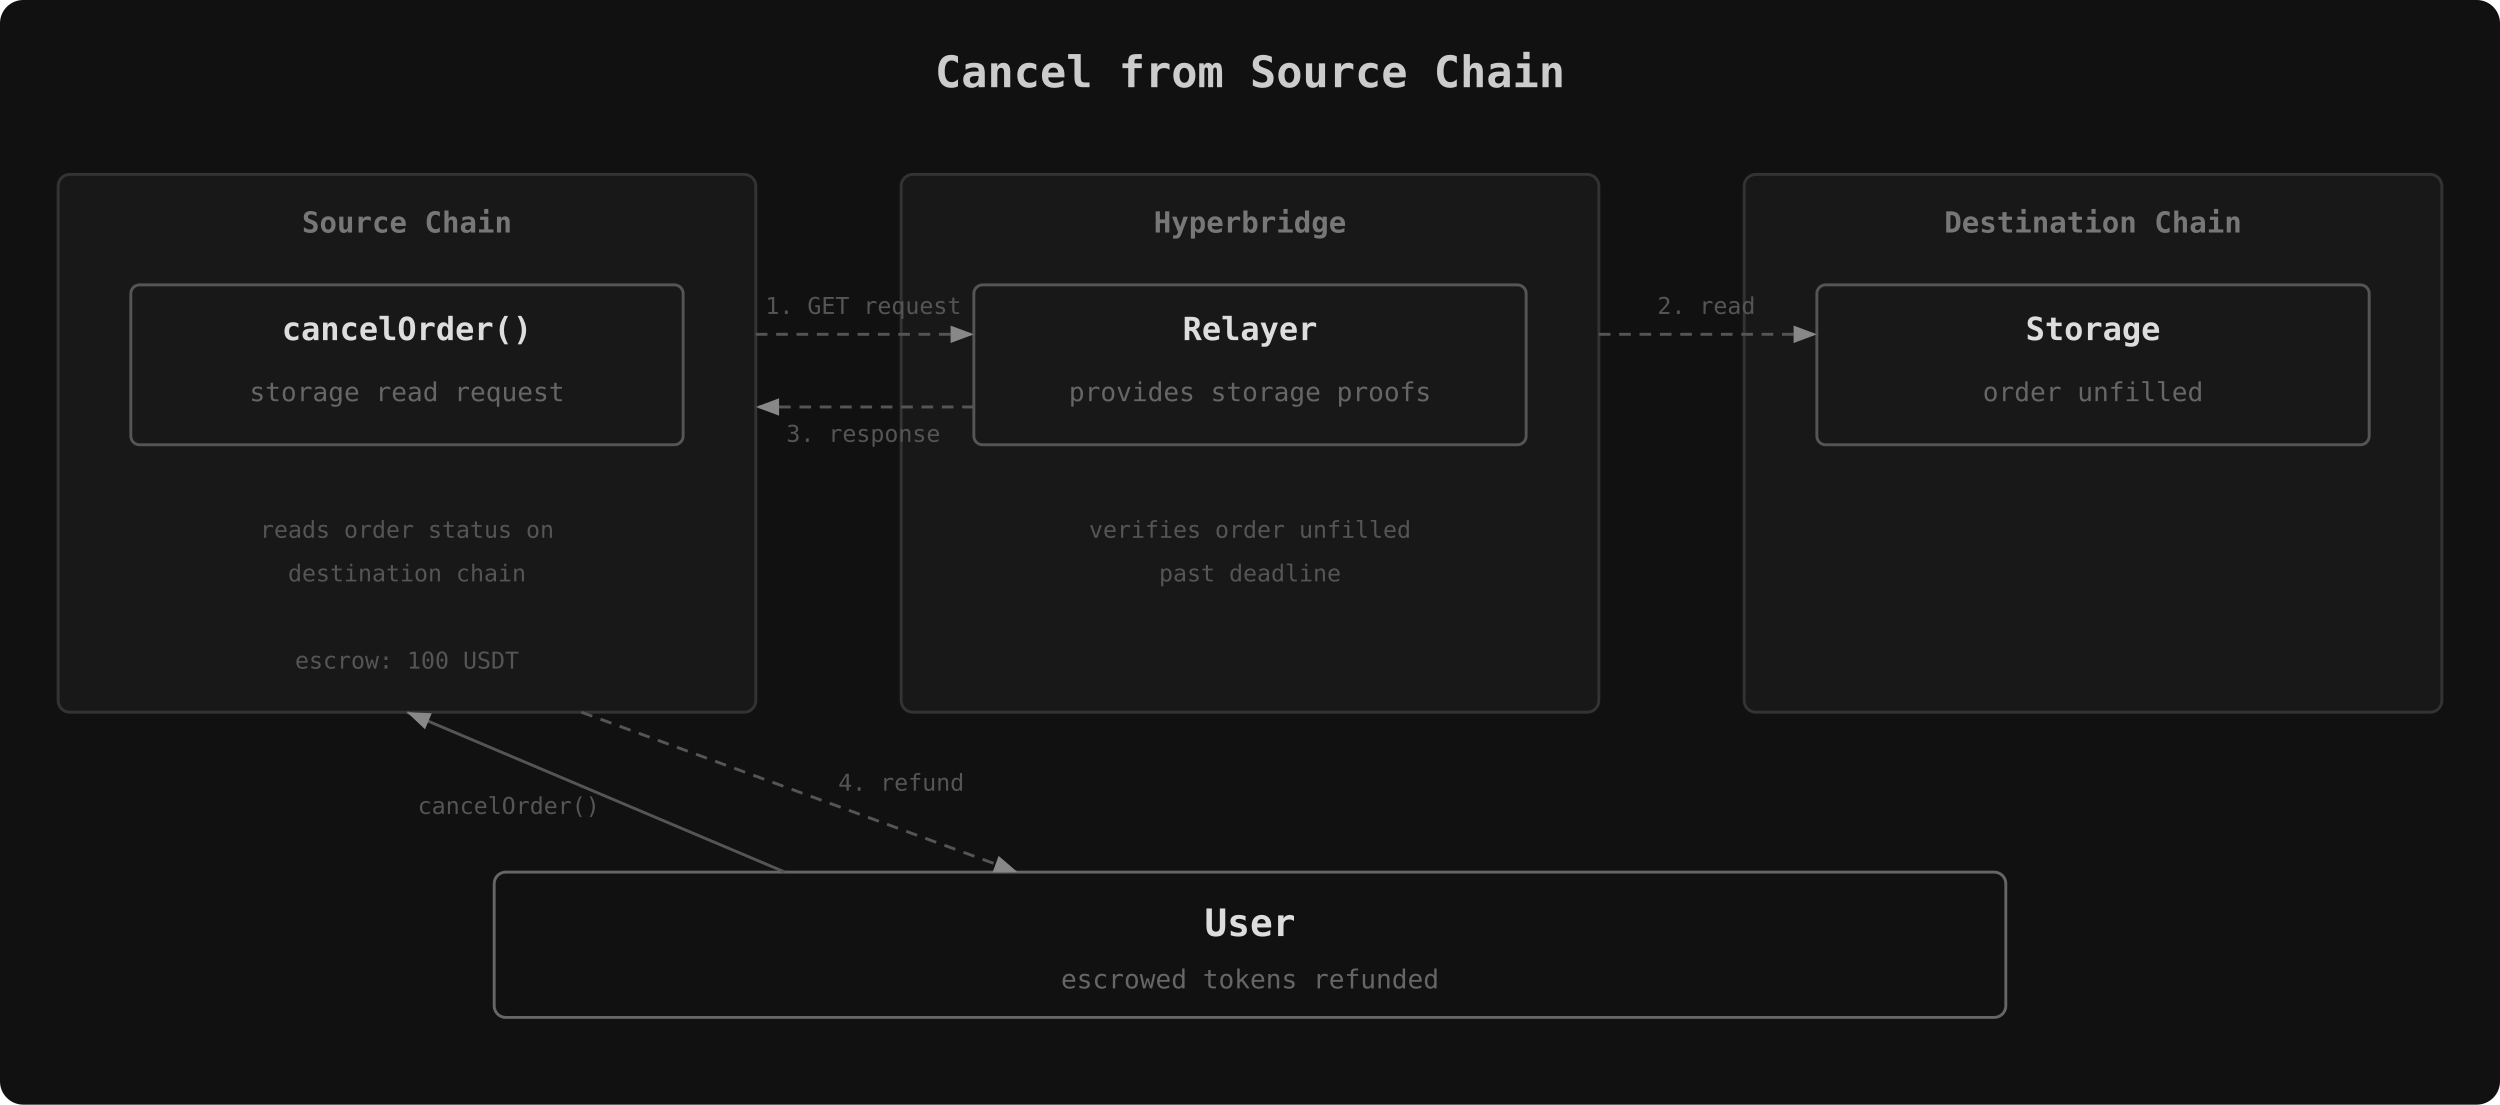
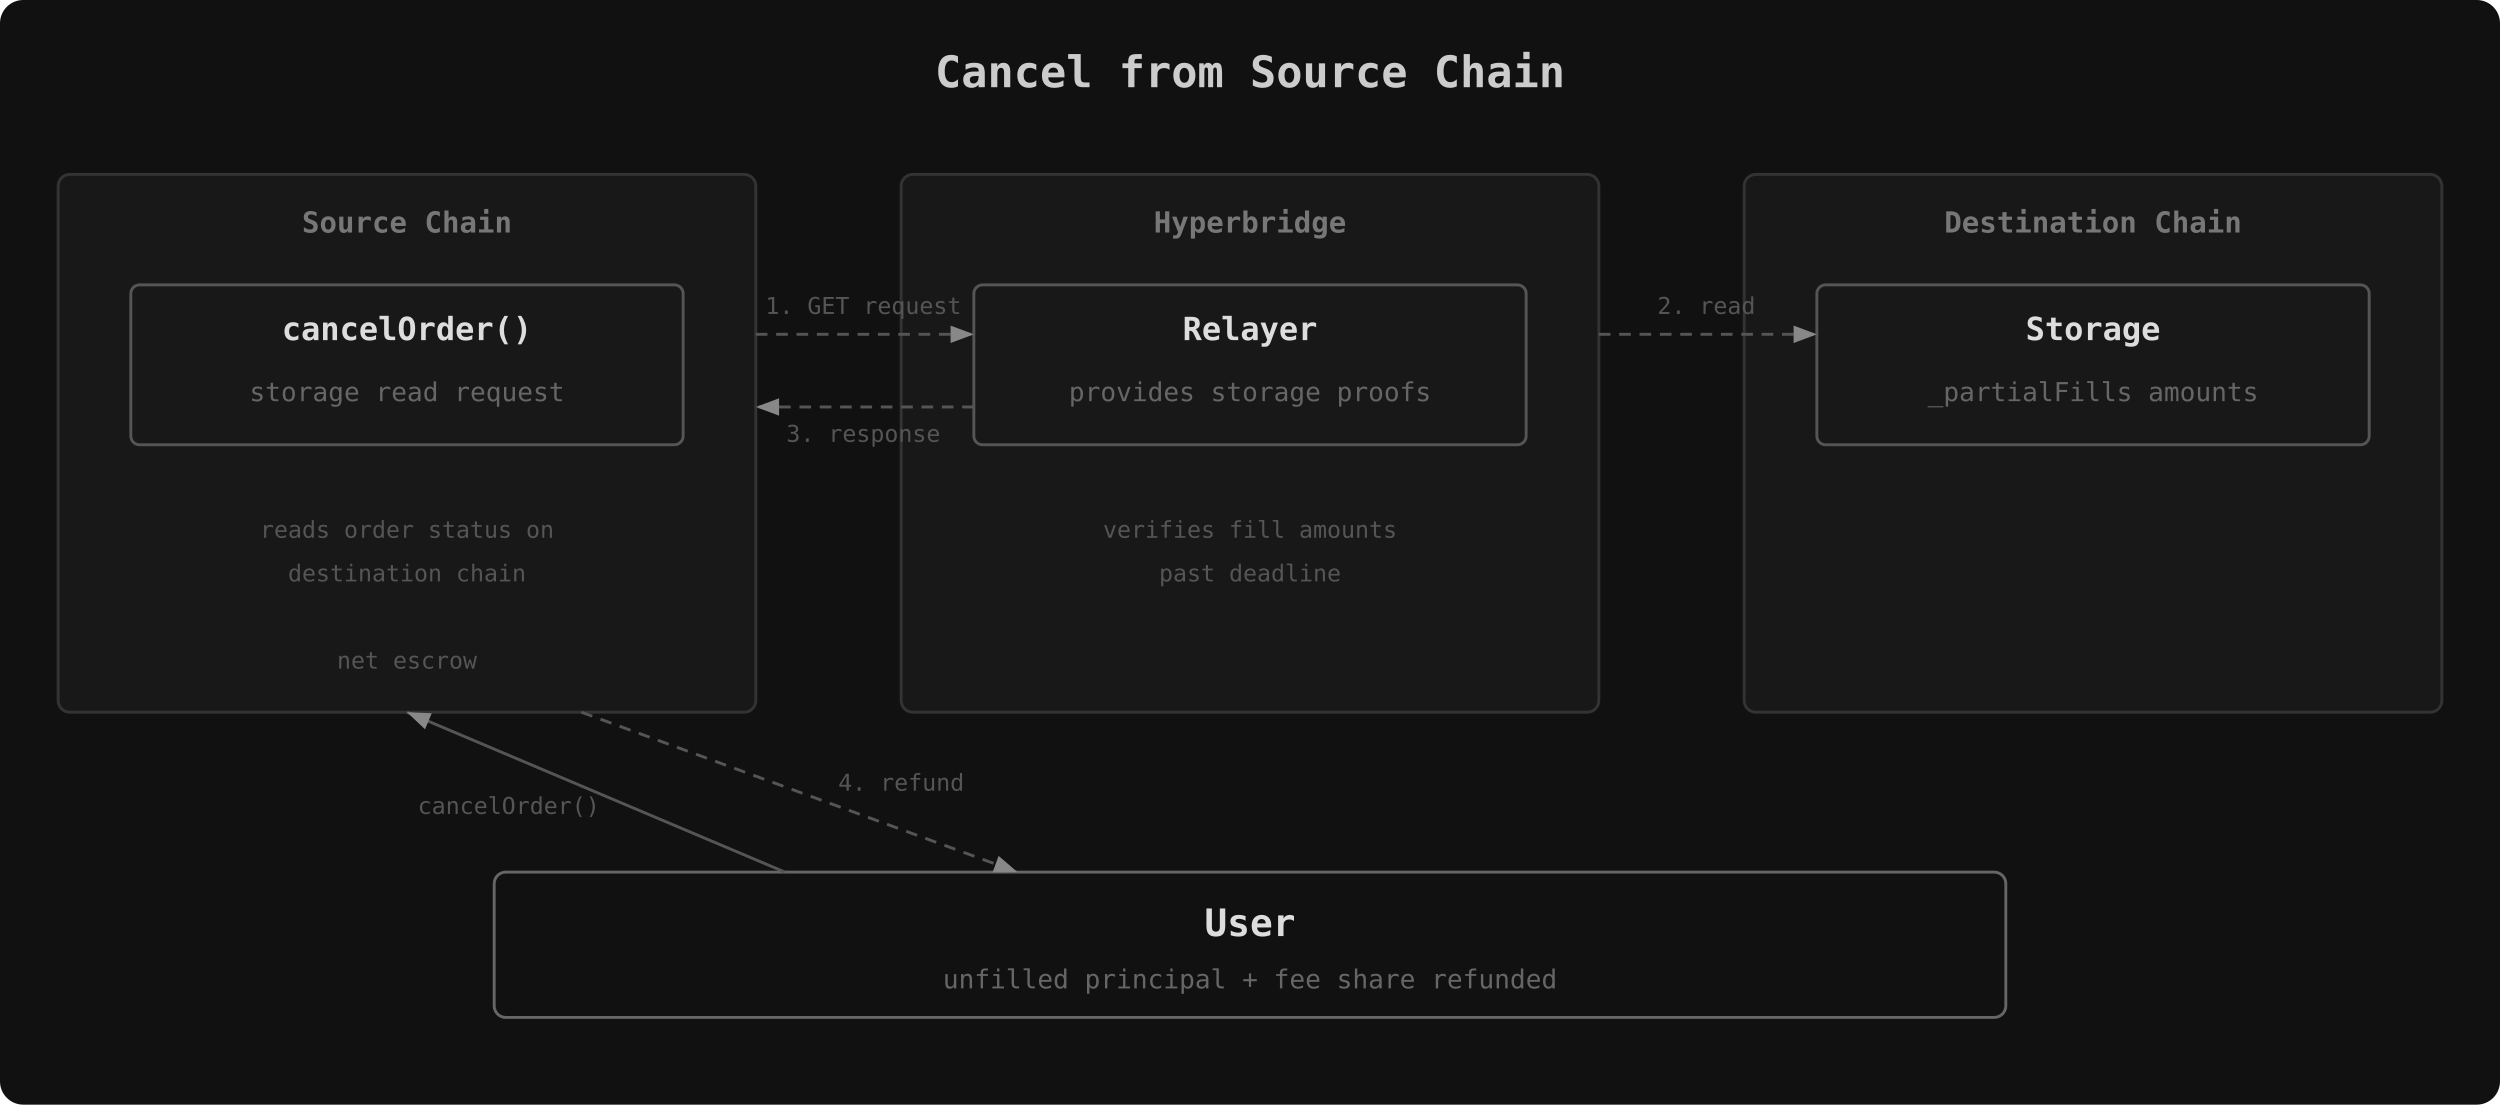
<svg xmlns="http://www.w3.org/2000/svg" viewBox="0 0 860 380" fill="none">
  <defs>
    <marker id="ah" markerWidth="8" markerHeight="6" refX="8" refY="3" orient="auto">
      <polygon points="0 0, 8 3, 0 6" fill="#888" />
    </marker>
  </defs>
  <rect width="860" height="380" rx="8" fill="#111" />
  <text x="430" y="30" text-anchor="middle" fill="#ccc" font-family="ui-monospace, 'Cascadia Code', 'Source Code Pro', monospace" font-size="15" font-weight="600">Cancel from Source Chain</text>
  <rect x="20" y="60" width="240" height="185" rx="4" fill="#181818" stroke="#333" stroke-width="1" />
  <text x="140" y="80" text-anchor="middle" fill="#777" font-family="ui-monospace, monospace" font-size="10" font-weight="600">Source Chain</text>
  <rect x="45" y="98" width="190" height="55" rx="3" fill="none" stroke="#555" stroke-width="1" />
  <text x="140" y="117" text-anchor="middle" fill="#ddd" font-family="ui-monospace, monospace" font-size="11" font-weight="600">cancelOrder()</text>
  <text x="140" y="138" text-anchor="middle" fill="#666" font-family="ui-monospace, monospace" font-size="9">storage read request</text>
  <text x="140" y="185" text-anchor="middle" fill="#555" font-family="ui-monospace, monospace" font-size="8">reads order status on</text>
  <text x="140" y="200" text-anchor="middle" fill="#555" font-family="ui-monospace, monospace" font-size="8">destination chain</text>
-   <text x="140" y="230" text-anchor="middle" fill="#555" font-family="ui-monospace, monospace" font-size="8">escrow: 100 USDT</text>
+   <text x="140" y="230" text-anchor="middle" fill="#555" font-family="ui-monospace, monospace" font-size="8">net escrow</text>
  <rect x="310" y="60" width="240" height="185" rx="4" fill="#181818" stroke="#333" stroke-width="1" />
  <text x="430" y="80" text-anchor="middle" fill="#777" font-family="ui-monospace, monospace" font-size="10" font-weight="600">Hyperbridge</text>
  <rect x="335" y="98" width="190" height="55" rx="3" fill="none" stroke="#555" stroke-width="1" />
  <text x="430" y="117" text-anchor="middle" fill="#ddd" font-family="ui-monospace, monospace" font-size="11" font-weight="600">Relayer</text>
  <text x="430" y="138" text-anchor="middle" fill="#666" font-family="ui-monospace, monospace" font-size="9">provides storage proofs</text>
-   <text x="430" y="185" text-anchor="middle" fill="#555" font-family="ui-monospace, monospace" font-size="8">verifies order unfilled</text>
+   <text x="430" y="185" text-anchor="middle" fill="#555" font-family="ui-monospace, monospace" font-size="8">verifies fill amounts</text>
  <text x="430" y="200" text-anchor="middle" fill="#555" font-family="ui-monospace, monospace" font-size="8">past deadline</text>
  <rect x="600" y="60" width="240" height="185" rx="4" fill="#181818" stroke="#333" stroke-width="1" />
  <text x="720" y="80" text-anchor="middle" fill="#777" font-family="ui-monospace, monospace" font-size="10" font-weight="600">Destination Chain</text>
  <rect x="625" y="98" width="190" height="55" rx="3" fill="none" stroke="#555" stroke-width="1" />
  <text x="720" y="117" text-anchor="middle" fill="#ddd" font-family="ui-monospace, monospace" font-size="11" font-weight="600">Storage</text>
-   <text x="720" y="138" text-anchor="middle" fill="#666" font-family="ui-monospace, monospace" font-size="9">order unfilled</text>
+   <text x="720" y="138" text-anchor="middle" fill="#666" font-family="ui-monospace, monospace" font-size="9">_partialFills amounts</text>
  <path d="M 260 115 L 335 115" stroke="#555" stroke-width="1" fill="none" marker-end="url(#ah)" stroke-dasharray="4,3" />
  <text x="297" y="108" text-anchor="middle" fill="#555" font-family="ui-monospace, monospace" font-size="8">1. GET request</text>
  <path d="M 550 115 L 625 115" stroke="#555" stroke-width="1" fill="none" marker-end="url(#ah)" stroke-dasharray="4,3" />
  <text x="587" y="108" text-anchor="middle" fill="#555" font-family="ui-monospace, monospace" font-size="8">2. read</text>
  <path d="M 335 140 L 260 140" stroke="#555" stroke-width="1" fill="none" marker-end="url(#ah)" stroke-dasharray="4,3" />
  <text x="297" y="152" text-anchor="middle" fill="#555" font-family="ui-monospace, monospace" font-size="8">3. response</text>
  <rect x="170" y="300" width="520" height="50" rx="4" fill="none" stroke="#666" stroke-width="1" />
  <text x="430" y="322" text-anchor="middle" fill="#ddd" font-family="ui-monospace, monospace" font-size="13" font-weight="600">User</text>
-   <text x="430" y="340" text-anchor="middle" fill="#666" font-family="ui-monospace, monospace" font-size="9">escrowed tokens refunded</text>
+   <text x="430" y="340" text-anchor="middle" fill="#666" font-family="ui-monospace, monospace" font-size="9">unfilled principal + fee share refunded</text>
  <path d="M 270 300 L 140 245" stroke="#555" stroke-width="1" fill="none" marker-end="url(#ah)" />
  <text x="175" y="280" text-anchor="middle" fill="#555" font-family="ui-monospace, monospace" font-size="8">cancelOrder()</text>
  <path d="M 200 245 L 350 300" stroke="#555" stroke-width="1" fill="none" marker-end="url(#ah)" stroke-dasharray="4,3" />
  <text x="310" y="272" text-anchor="middle" fill="#555" font-family="ui-monospace, monospace" font-size="8">4. refund</text>
</svg>
